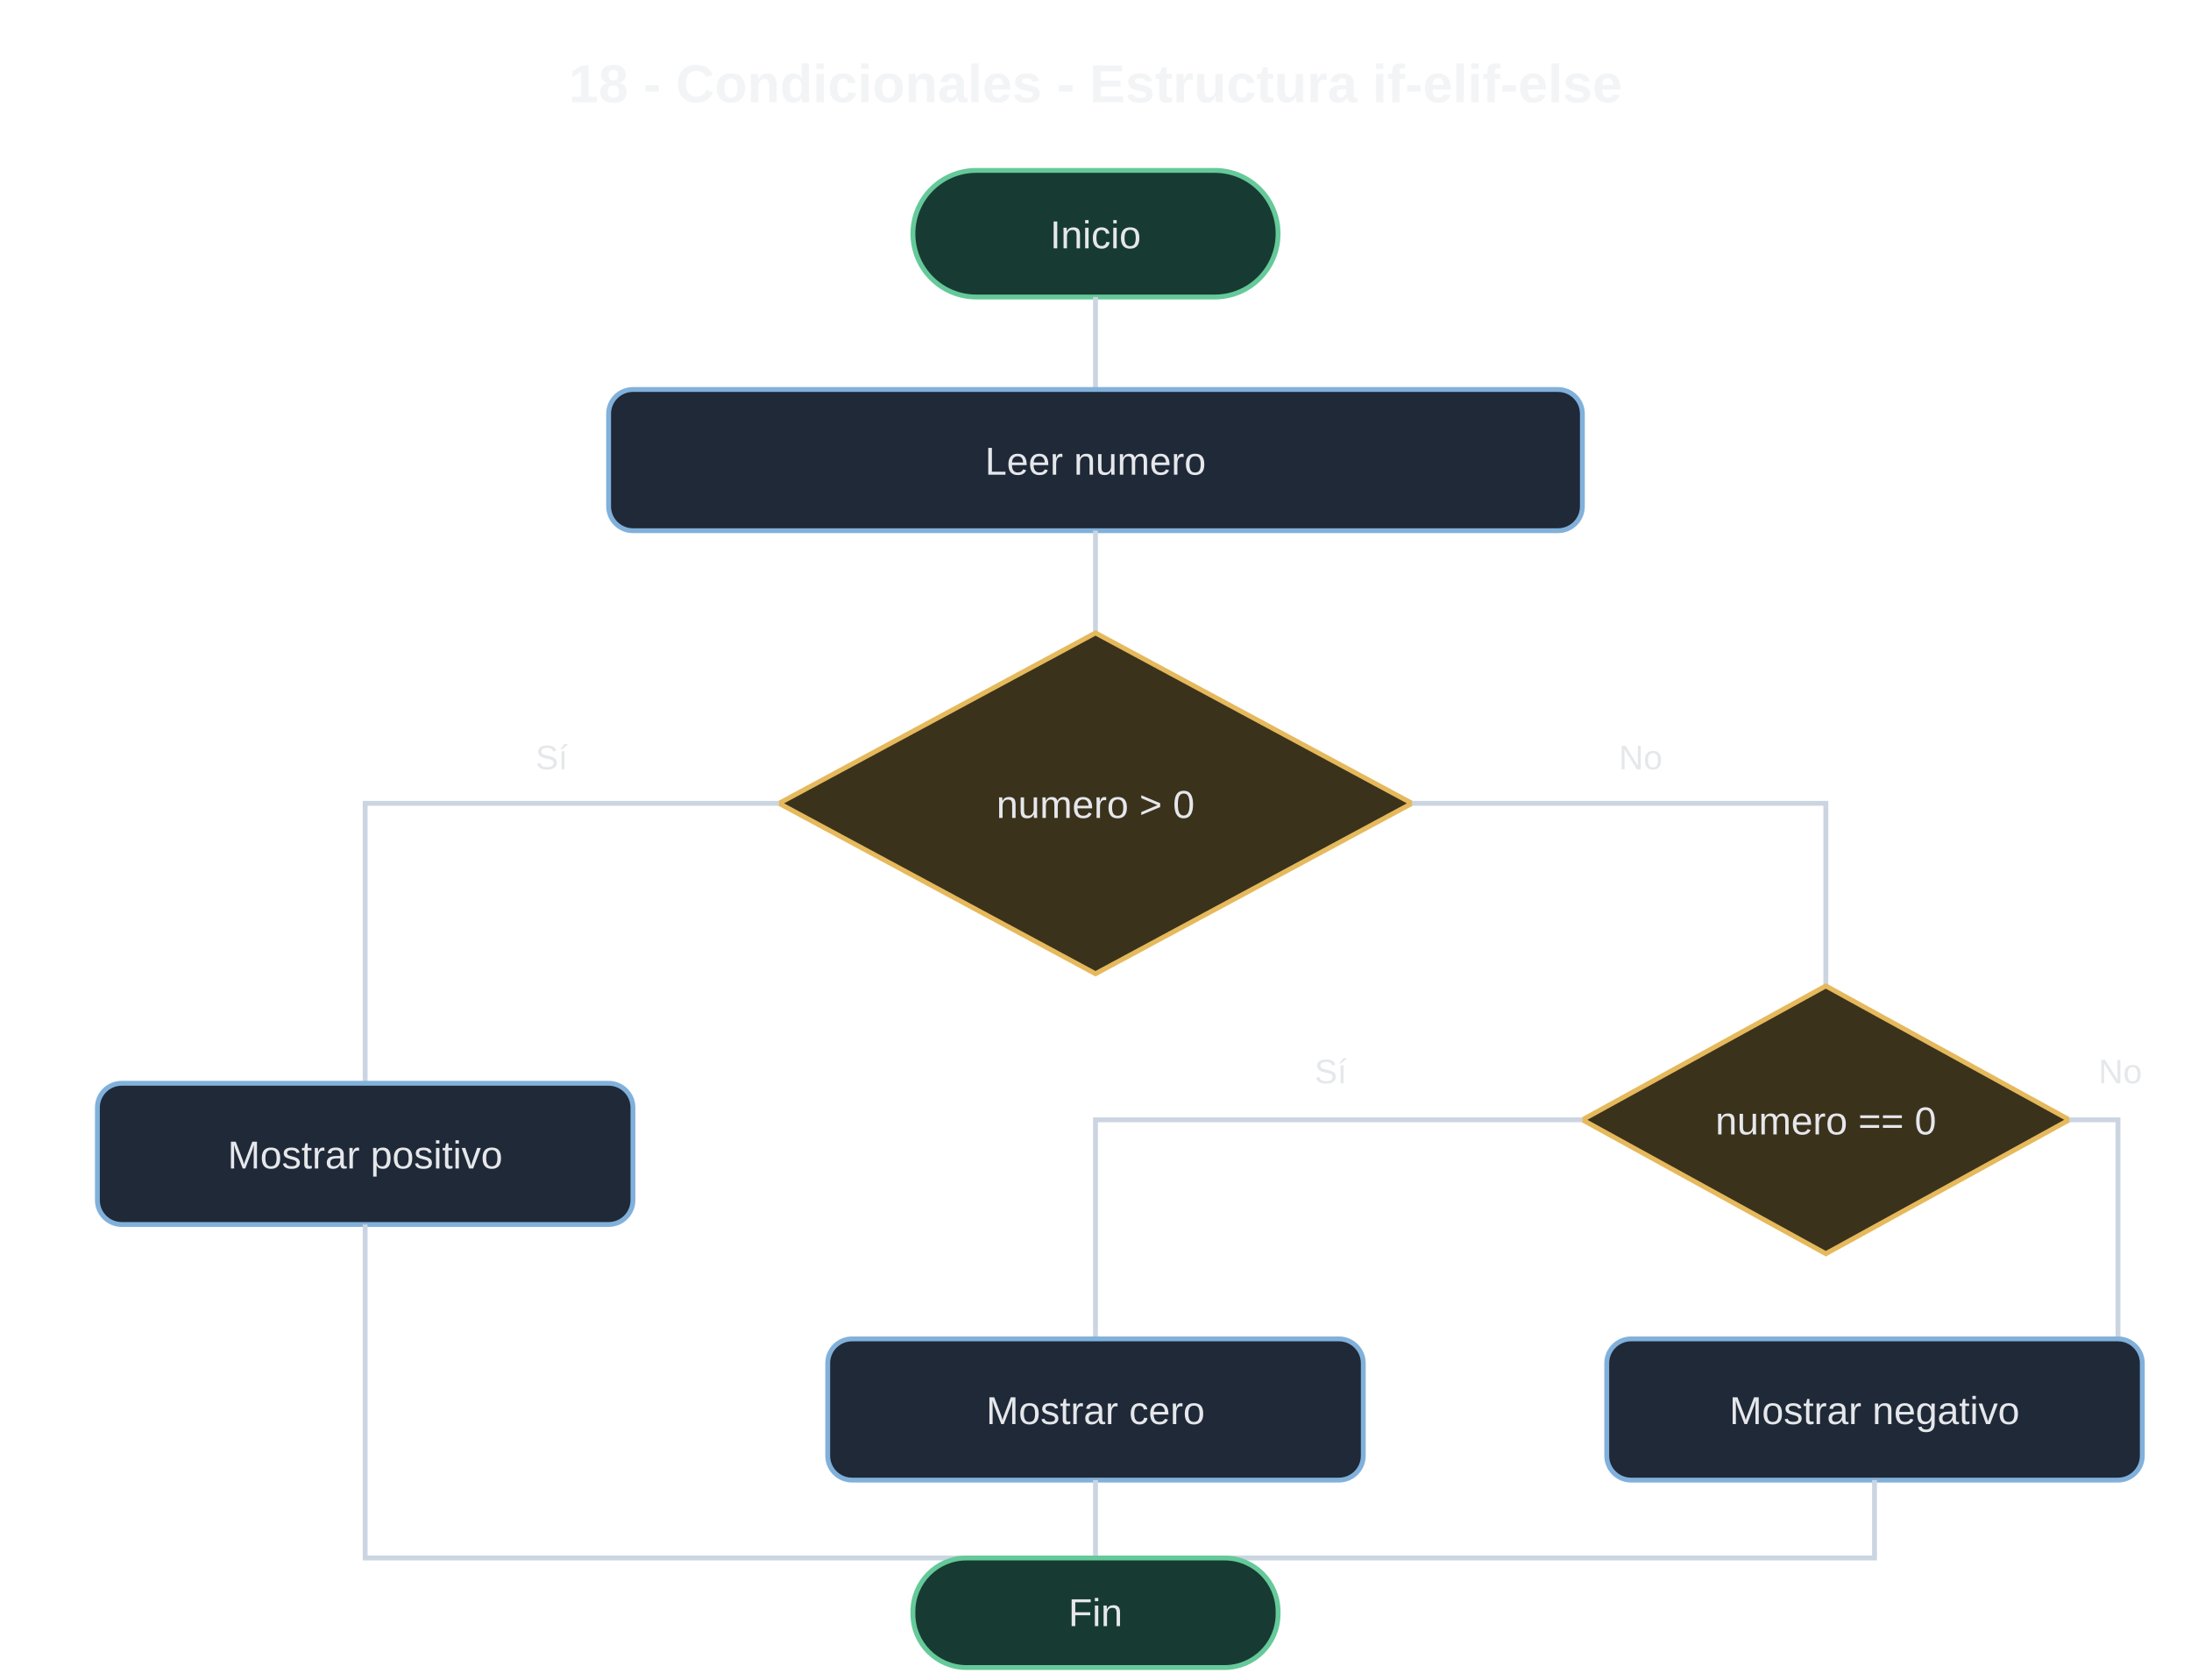
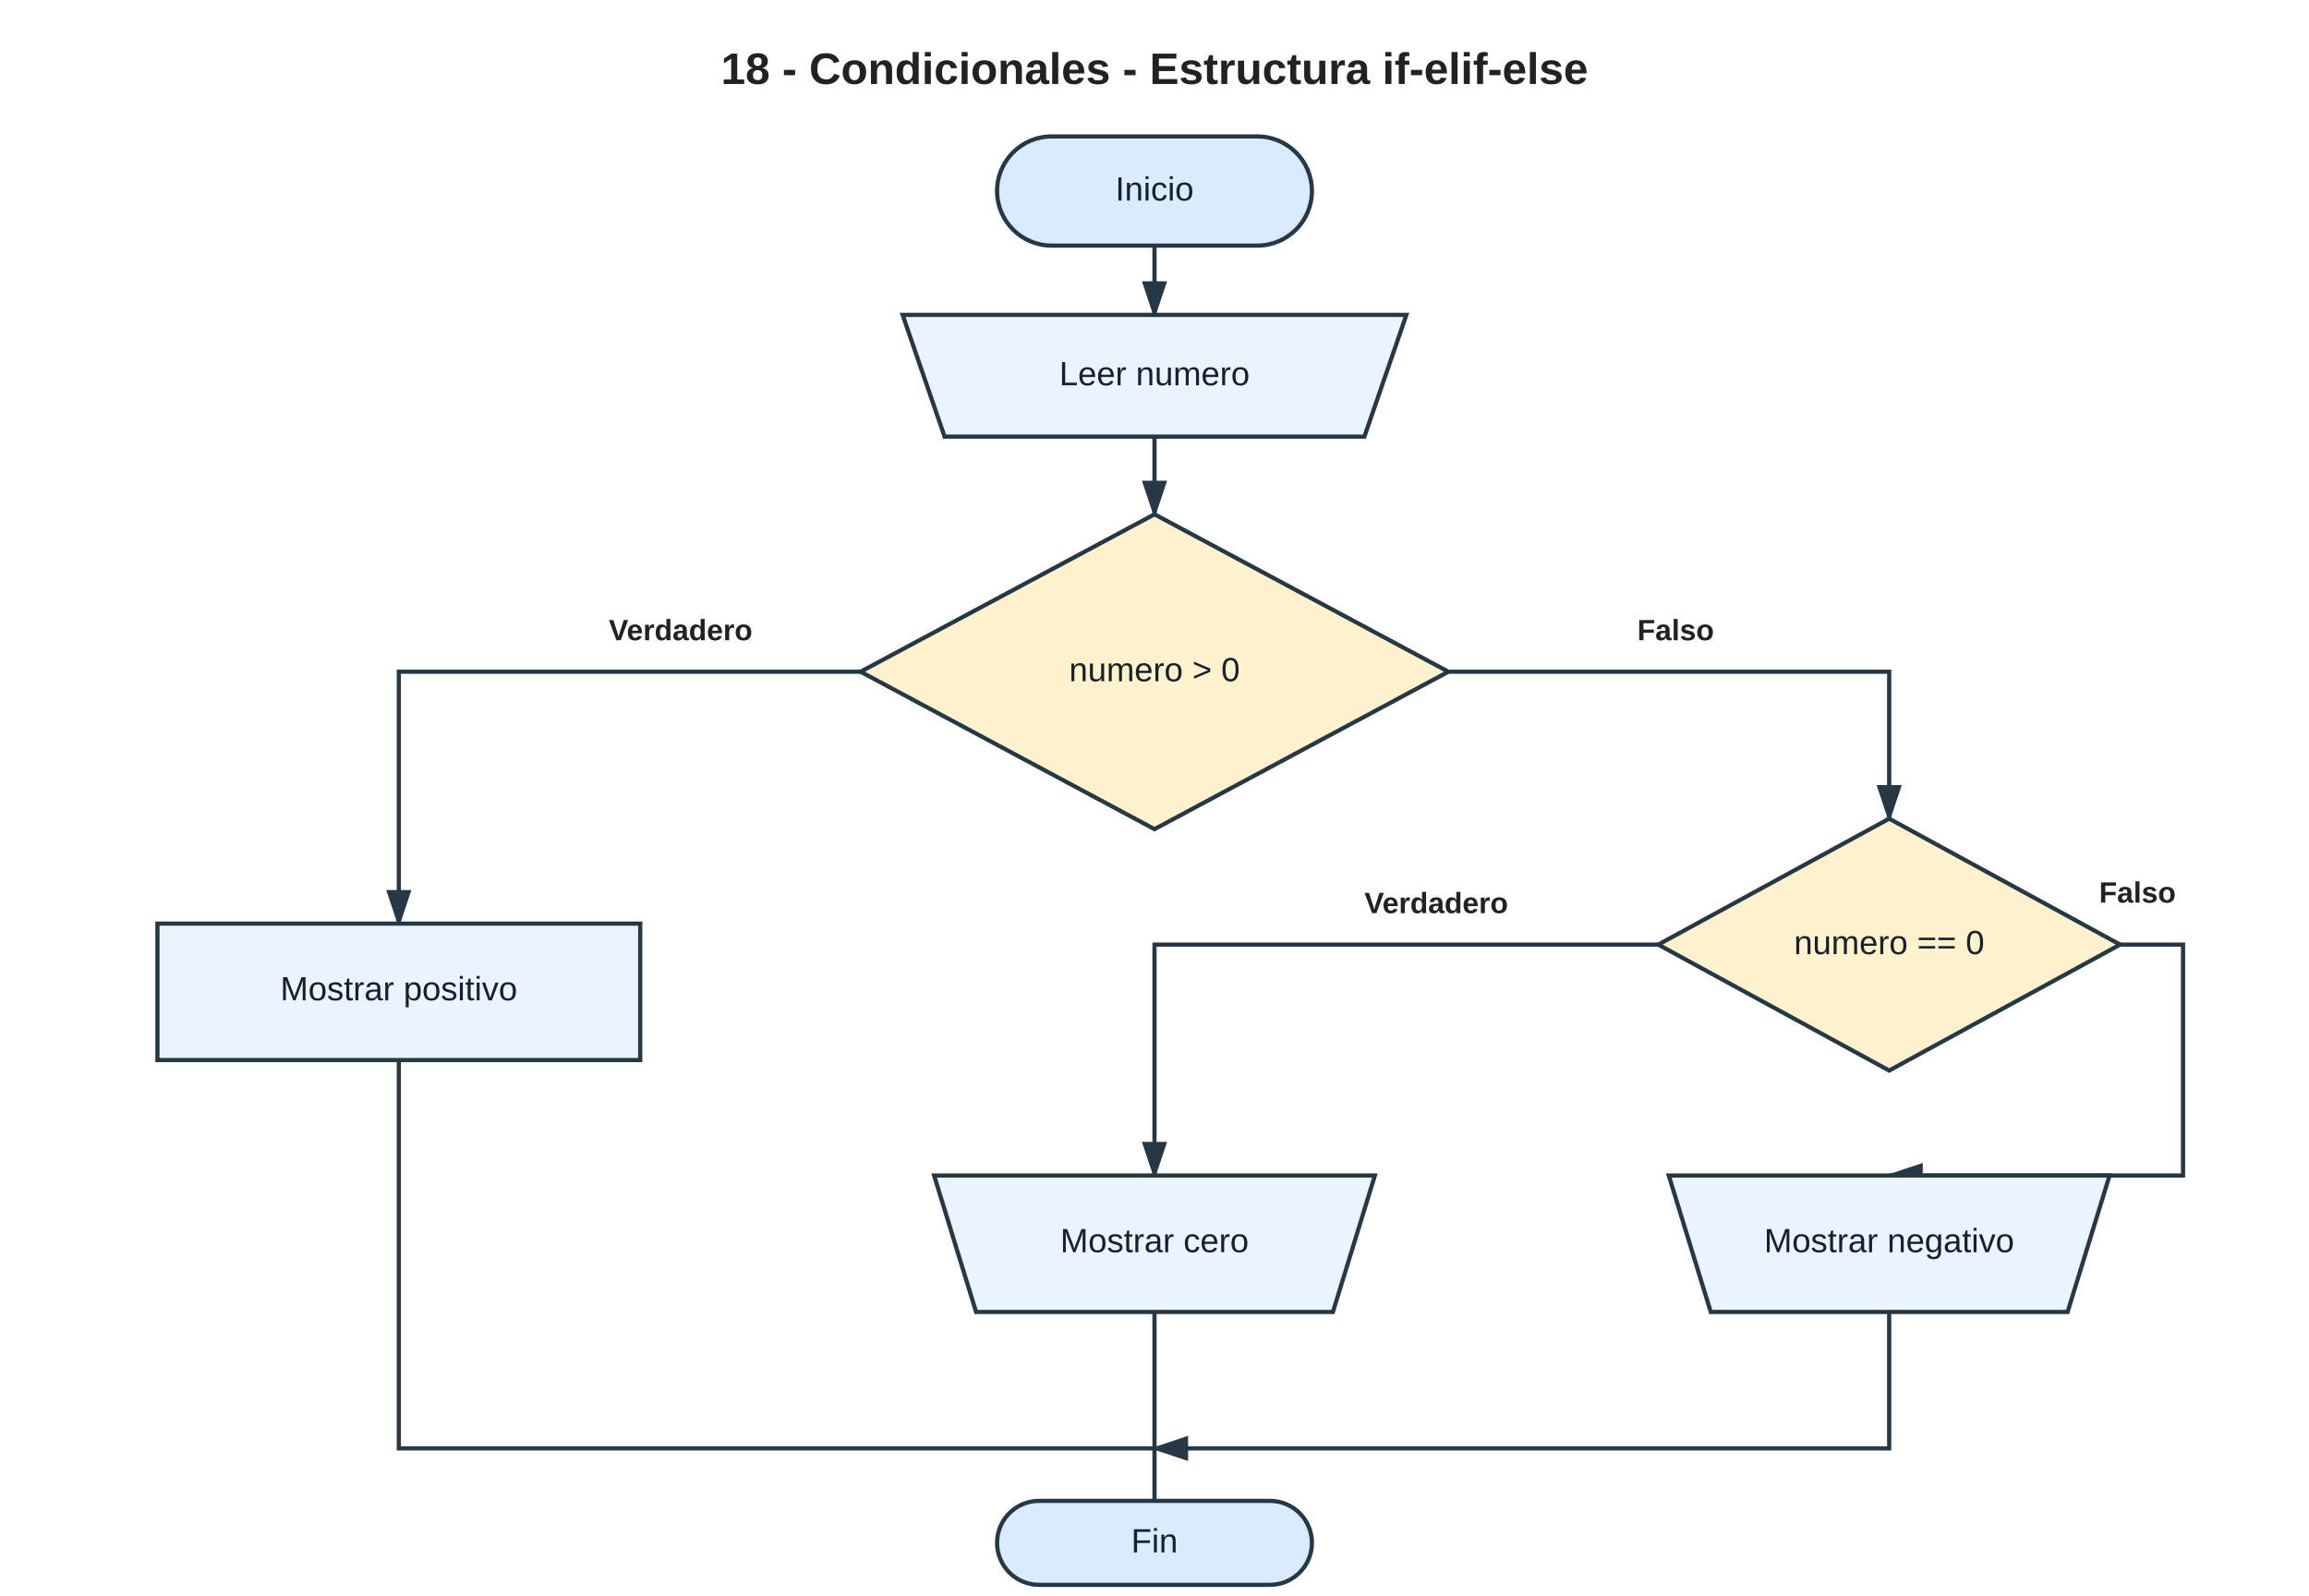
- <svg xmlns="http://www.w3.org/2000/svg" viewBox="0 0 900 690">
+ <svg xmlns="http://www.w3.org/2000/svg" viewBox="0 0 1100 760" role="img" aria-label="18 - Condicionales - Estructura if-elif-else">
  <defs>
-     <style>svg{background:#0a0c10}.title{font:bold 22px Arial;fill:#f3f4f6}.label{font:16px Arial;fill:#e5e7eb}.process{fill:#1f2937;stroke:#81b1db;stroke-width:2}.terminal{fill:#173b32;stroke:#65c99a;stroke-width:2}.decision{fill:#3b321c;stroke:#e5b95c;stroke-width:2}.arrow{stroke:#cbd5e1;stroke-width:2;fill:none}.edge{font:14px Arial;fill:#e5e7eb}</style>
+     <style>
+ svg{background:#fff;font-family:Arial,Helvetica,sans-serif}
+ .title{font-size:21px;font-weight:700;fill:#222}
+ .symbol{fill:#eaf4ff;stroke:#263746;stroke-width:2}
+ .terminal{fill:#d9ecff;stroke:#263746;stroke-width:2}
+ .decision{fill:#fff2cc;stroke:#263746;stroke-width:2}
+ .label{font-size:16px;fill:#17212b;text-anchor:middle;dominant-baseline:middle}
+ .small{font-size:14px;fill:#17212b;text-anchor:middle}
+ .edge{font-size:14px;font-weight:700;fill:#222}
+ .path{fill:none;stroke:#263746;stroke-width:2;marker-end:url(#arrow)}
+ </style>
+     <marker id="arrow" markerWidth="10" markerHeight="10" refX="8" refY="3" orient="auto">
+       <path d="M0,0 L0,6 L9,3 z" fill="#263746" />
+     </marker>
  </defs>
-   <text x="450" y="42" text-anchor="middle" class="title">18 - Condicionales - Estructura if-elif-else</text>
-   <rect x="375" y="70" width="150" height="52" rx="26" class="terminal" />
-   <text x="450" y="102" text-anchor="middle" class="label">Inicio</text>
-   <path d="M450 122 V160" class="arrow" />
-   <rect x="250" y="160" width="400" height="58" rx="10" class="process" />
-   <text x="450" y="195" text-anchor="middle" class="label">Leer numero</text>
-   <path d="M450 218 V260" class="arrow" />
-   <polygon points="450,260 580,330 450,400 320,330" class="decision" />
-   <text x="450" y="336" text-anchor="middle" class="label">numero &gt; 0</text>
-   <path d="M320 330 H150 V445" class="arrow" />
-   <text x="220" y="316" class="edge">Sí</text>
-   <rect x="40" y="445" width="220" height="58" rx="10" class="process" />
-   <text x="150" y="480" text-anchor="middle" class="label">Mostrar positivo</text>
-   <path d="M580 330 H750 V405" class="arrow" />
-   <text x="665" y="316" class="edge">No</text>
-   <polygon points="750,405 850,460 750,515 650,460" class="decision" />
-   <text x="750" y="466" text-anchor="middle" class="label">numero == 0</text>
-   <path d="M650 460 H450 V550" class="arrow" />
-   <text x="540" y="445" class="edge">Sí</text>
-   <rect x="340" y="550" width="220" height="58" rx="10" class="process" />
-   <text x="450" y="585" text-anchor="middle" class="label">Mostrar cero</text>
-   <path d="M850 460 H870 V550" class="arrow" />
-   <text x="862" y="445" class="edge">No</text>
-   <rect x="660" y="550" width="220" height="58" rx="10" class="process" />
-   <text x="770" y="585" text-anchor="middle" class="label">Mostrar negativo</text>
-   <path d="M150 503 V640 H450 M450 608 V640 M770 608 V640 H450" class="arrow" />
-   <rect x="375" y="640" width="150" height="45" rx="22" class="terminal" />
-   <text x="450" y="668" text-anchor="middle" class="label">Fin</text>
+   <text class="title" x="550" y="40" text-anchor="middle">18 - Condicionales - Estructura if-elif-else</text>
+   <rect class="terminal" x="475" y="65" width="150" height="52" rx="26" />
+   <text class="label" x="550" y="91">Inicio</text>
+   <path class="path" d="M550 117 V150" />
+   <polygon class="symbol" points="430,150 670,150 650,208 450,208" />
+   <text class="label" x="550" y="179">Leer numero</text>
+   <path class="path" d="M550 208 V245" />
+   <polygon class="decision" points="550,245 690,320 550,395 410,320" />
+   <text class="label" x="550" y="320">numero &gt; 0</text>
+   <path class="path" d="M410 320 H190 V440" />
+   <text class="edge" x="290" y="305">Verdadero</text>
+   <rect class="symbol" x="75" y="440" width="230" height="65" />
+   <text class="label" x="190" y="472">Mostrar positivo</text>
+   <path class="path" d="M690 320 H900 V390" />
+   <text class="edge" x="780" y="305">Falso</text>
+   <polygon class="decision" points="900,390 1010,450 900,510 790,450" />
+   <text class="label" x="900" y="450">numero == 0</text>
+   <path class="path" d="M790 450 H550 V560" />
+   <text class="edge" x="650" y="435">Verdadero</text>
+   <polygon class="symbol" points="445,560 655,560 635,625 465,625" />
+   <text class="label" x="550" y="592">Mostrar cero</text>
+   <path class="path" d="M1010 450 H1040 V560 H900" />
+   <text class="edge" x="1000" y="430">Falso</text>
+   <polygon class="symbol" points="795,560 1005,560 985,625 815,625" />
+   <text class="label" x="900" y="592">Mostrar negativo</text>
+   <path class="path" d="M190 505 V690 H550 V715 M550 625 V715 M900 625 V690 H550" />
+   <rect class="terminal" x="475" y="715" width="150" height="40" rx="20" />
+   <text class="label" x="550" y="735">Fin</text>
</svg>
